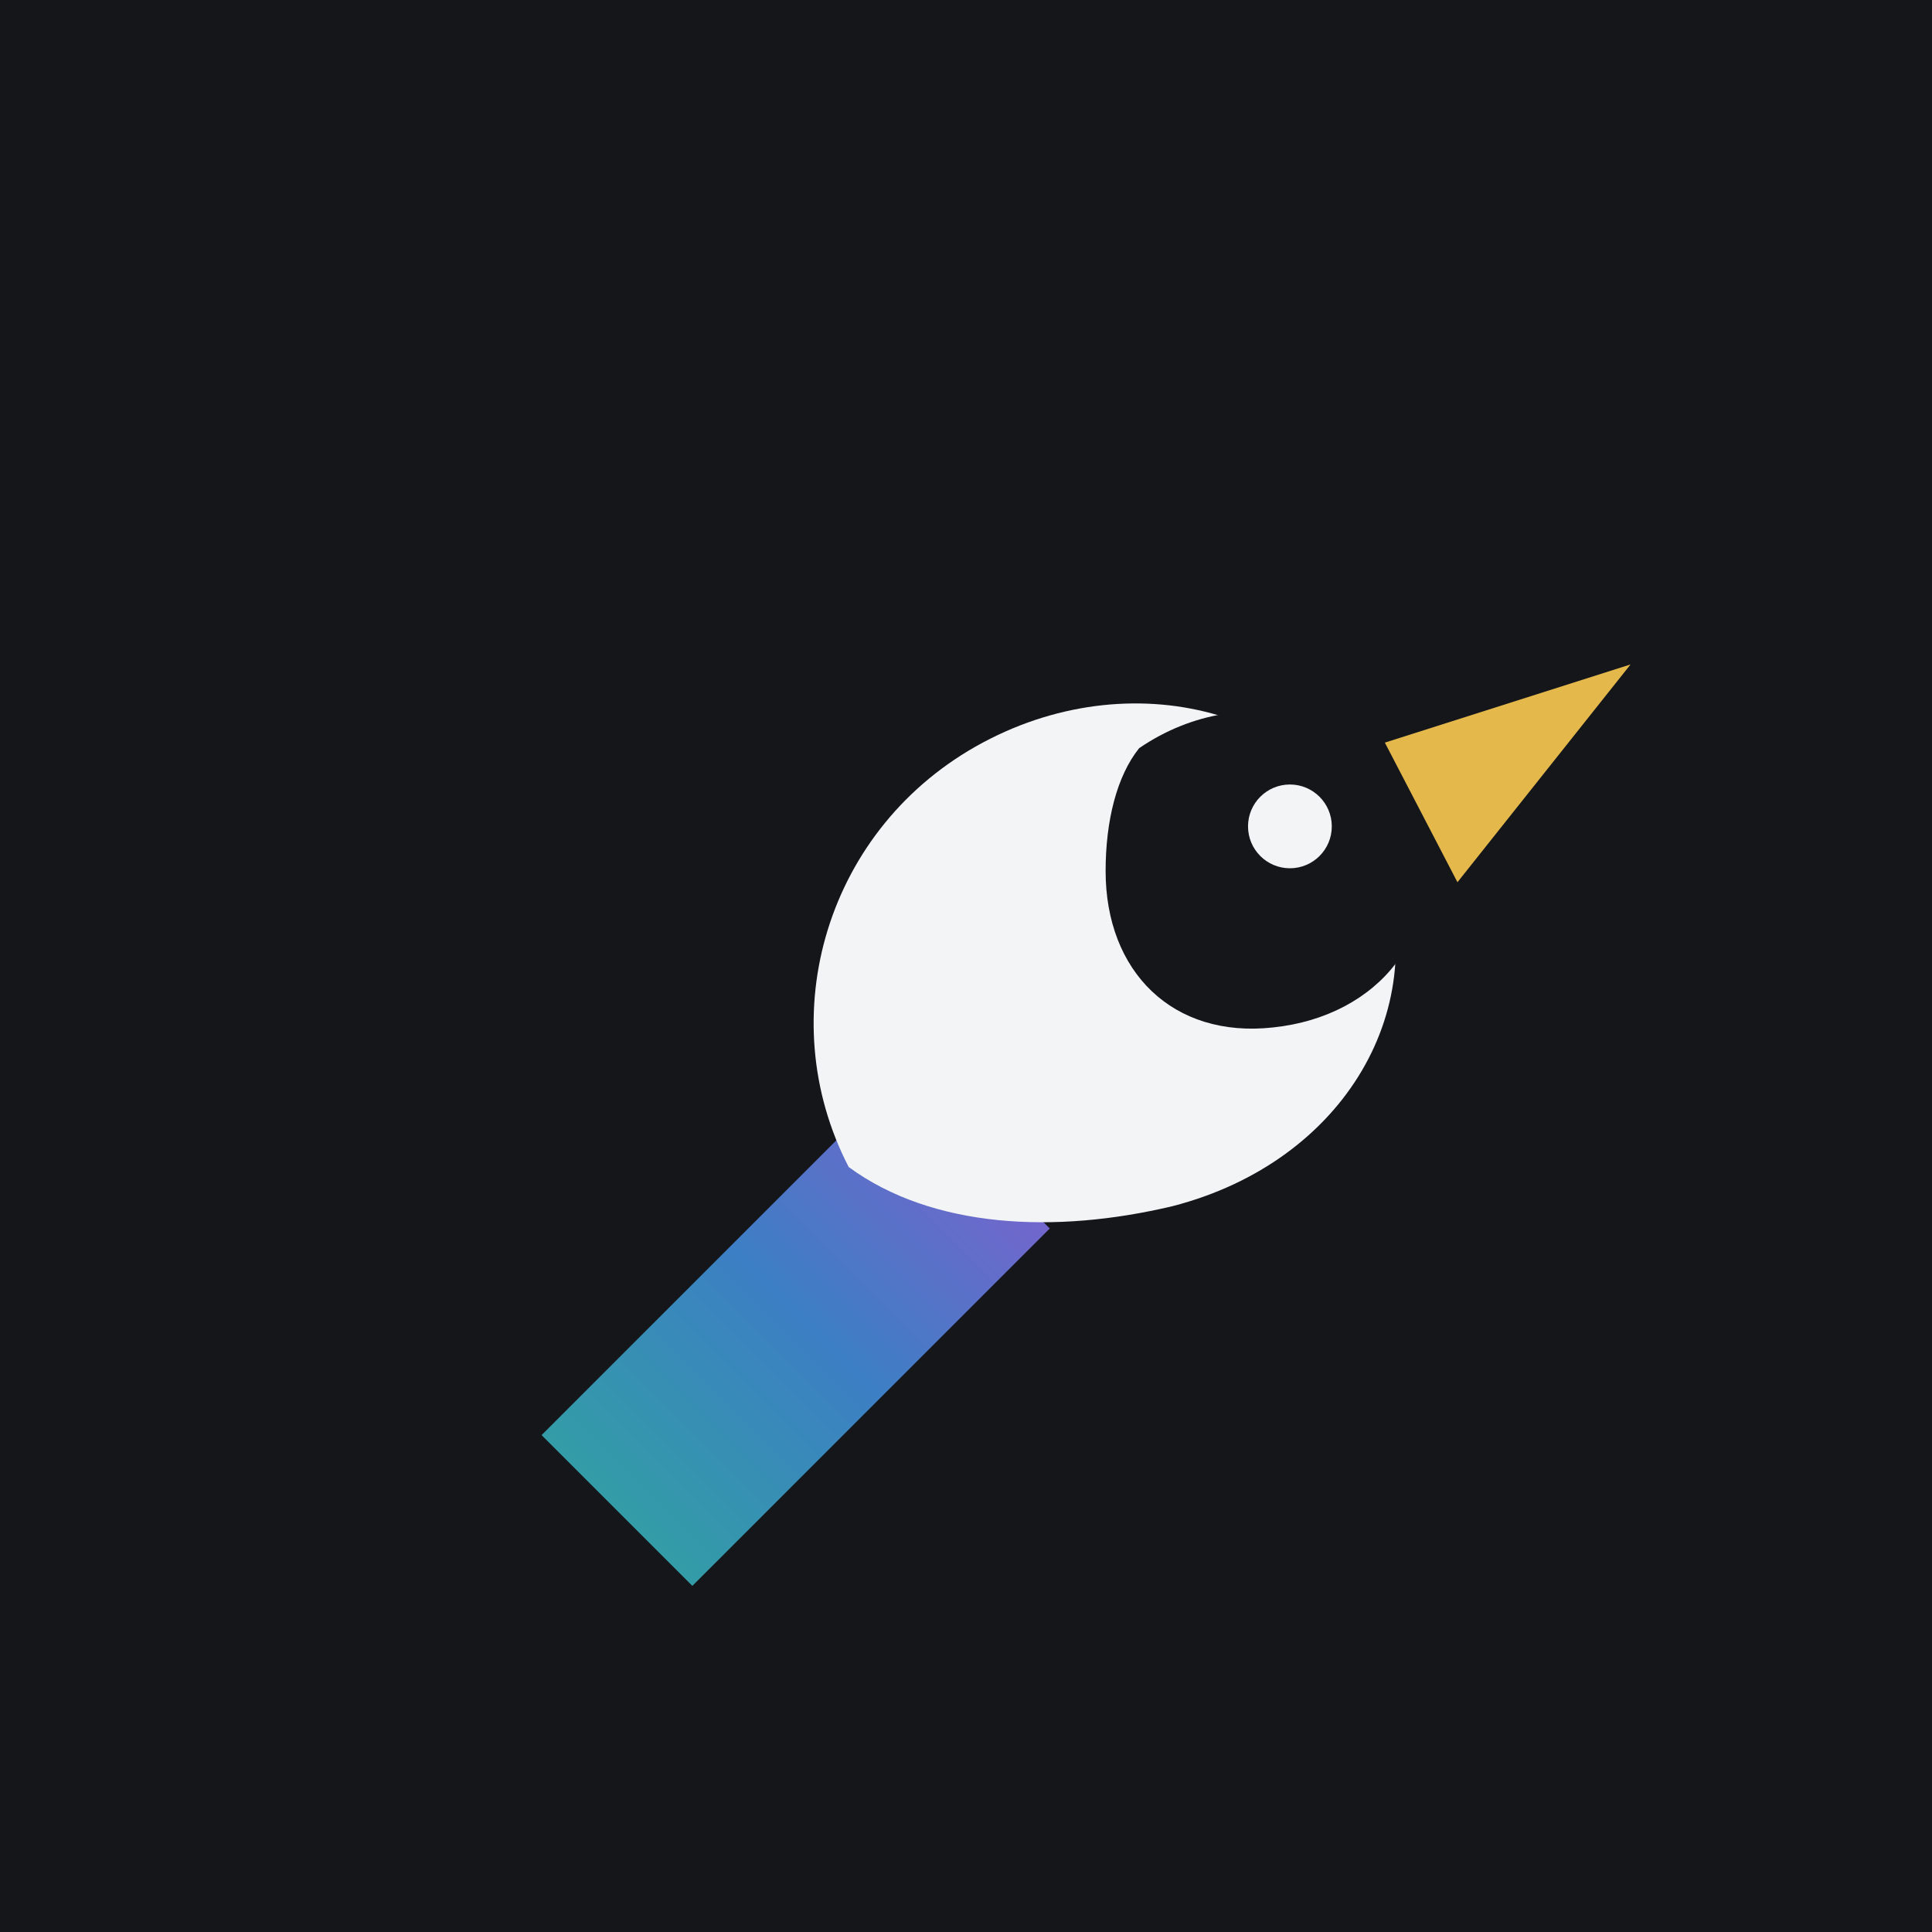
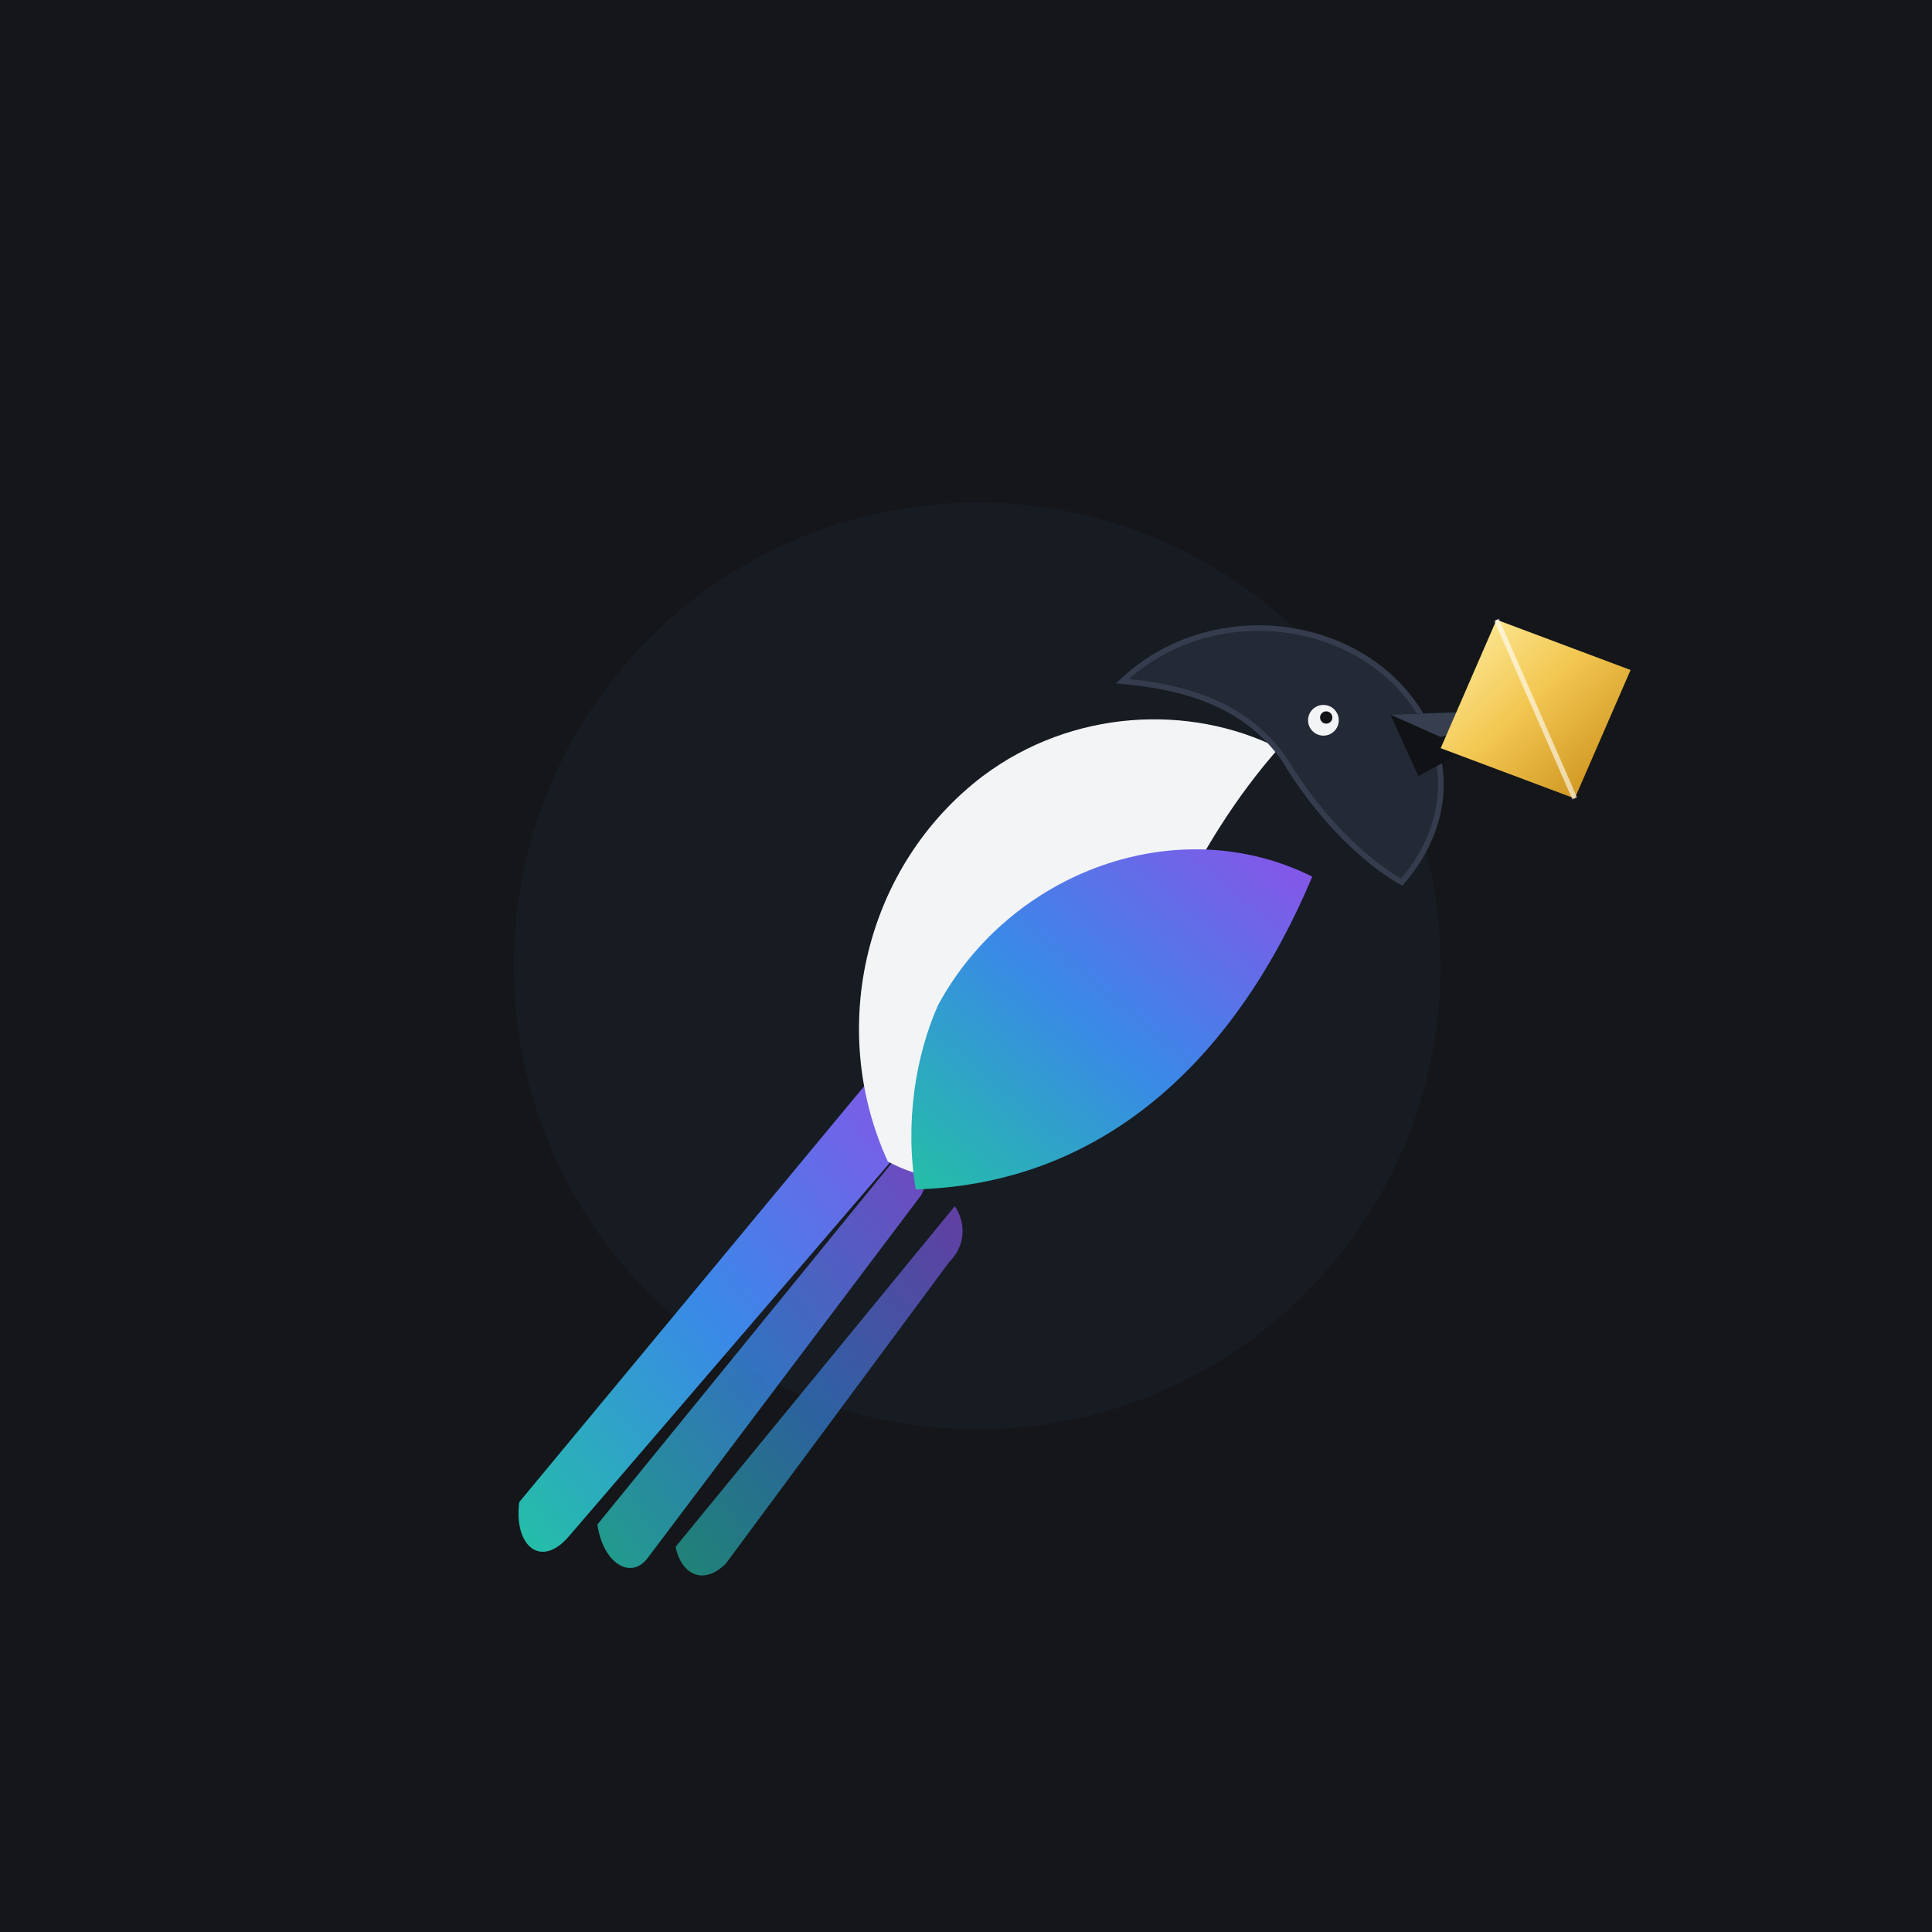
<svg xmlns="http://www.w3.org/2000/svg" viewBox="0 0 512 512" role="img" aria-label="Magpie">
  <defs>
-     <linearGradient id="sheen" x1="0" y1="1" x2="1" y2="0">
-       <stop offset="0%" stop-color="#2FA89B" />
-       <stop offset="52%" stop-color="#3C7FC4" />
-       <stop offset="100%" stop-color="#8A5BD0" />
+     <linearGradient id="sheen" x1="0%" y1="100%" x2="100%" y2="0%">
+       <stop offset="0%" stop-color="#24BFA6" />
+       <stop offset="48%" stop-color="#3A88E8" />
+       <stop offset="100%" stop-color="#8B52E8" />
+     </linearGradient>
+     <linearGradient id="gold" x1="0%" y1="0%" x2="1" y2="1">
+       <stop offset="0%" stop-color="#FFF1A8" />
+       <stop offset="45%" stop-color="#F3C853" />
+       <stop offset="100%" stop-color="#C58812" />
    </linearGradient>
  </defs>
  <rect width="512" height="512" fill="#14161A" />
  <g transform="translate(256 256) scale(.74) translate(-256 -256)">
-     <path d="M104 424 L232 296 L286 350 L158 478 Z" fill="url(#sheen)" />
-     <path d="M214 328 C186 274 206 206 262 176 C318 146 384 166 404 218            C424 270 392 326 330 342 C288 352 244 350 214 328 Z" fill="#F2F4F6" />
-     <path d="M318 178 C356 152 406 166 418 208 C428 244 404 274 366 278            C330 282 306 258 306 222 C306 204 310 188 318 178 Z" fill="#14161A" />
-     <path d="M406 176 L494 148 L432 226 Z" fill="#E4B84B" />
-     <circle cx="372" cy="206" r="15" fill="#F2F4F6" />
+     <circle cx="260" cy="256" r="166" fill="#181C25" opacity="0.7" />
+     <path d="M124 456 L238 316 C242 322 244 330 240 338 L142 468 C136 476 126 470 124 456 Z" fill="url(#sheen)" opacity="0.8" />
+     <path d="M96 448 L232 284 C240 292 242 306 236 318 L114 460 C104 472 94 464 96 448 Z" fill="url(#sheen)" />
+     <path d="M152 464 L252 342 C256 348 256 356 250 362 L170 470 C162 478 154 474 152 464 Z" fill="url(#sheen)" opacity="0.65" />
+     <path d="M228 326 C206 278 220 220 262 188 C294 164 336 162 368 178 C338 212 316 260 306 312 C280 334 250 338 228 326 Z" fill="#F2F4F6" />
+     <path d="M246 270 C272 222 332 200 380 224 C354 286 308 334 238 336 C234 312 238 288 246 270 Z" fill="url(#sheen)" />
+     <path d="M312 154 C346 122 404 132 422 172 C430 190 426 210 412 226 C398 218 382 202 370 182 C356 162 334 156 312 154 Z" fill="#242936" stroke="#353C4D" stroke-width="2" />
+     <path d="M408 166 L462 164 L418 188 Z" fill="#101216" />
+     <path d="M408 166 L462 164 L426 174 Z" fill="#363E50" />
+     <polygon points="446,132 494,150 474,196 426,178" fill="url(#gold)" />
+     <line x1="446" y1="132" x2="474" y2="196" stroke="#FFFFFF" stroke-width="1.8" opacity="0.6" />
+     <circle cx="384" cy="168" r="5.5" fill="#F2F4F6" />
+     <circle cx="385" cy="167" r="2.2" fill="#101216" />
  </g>
</svg>
